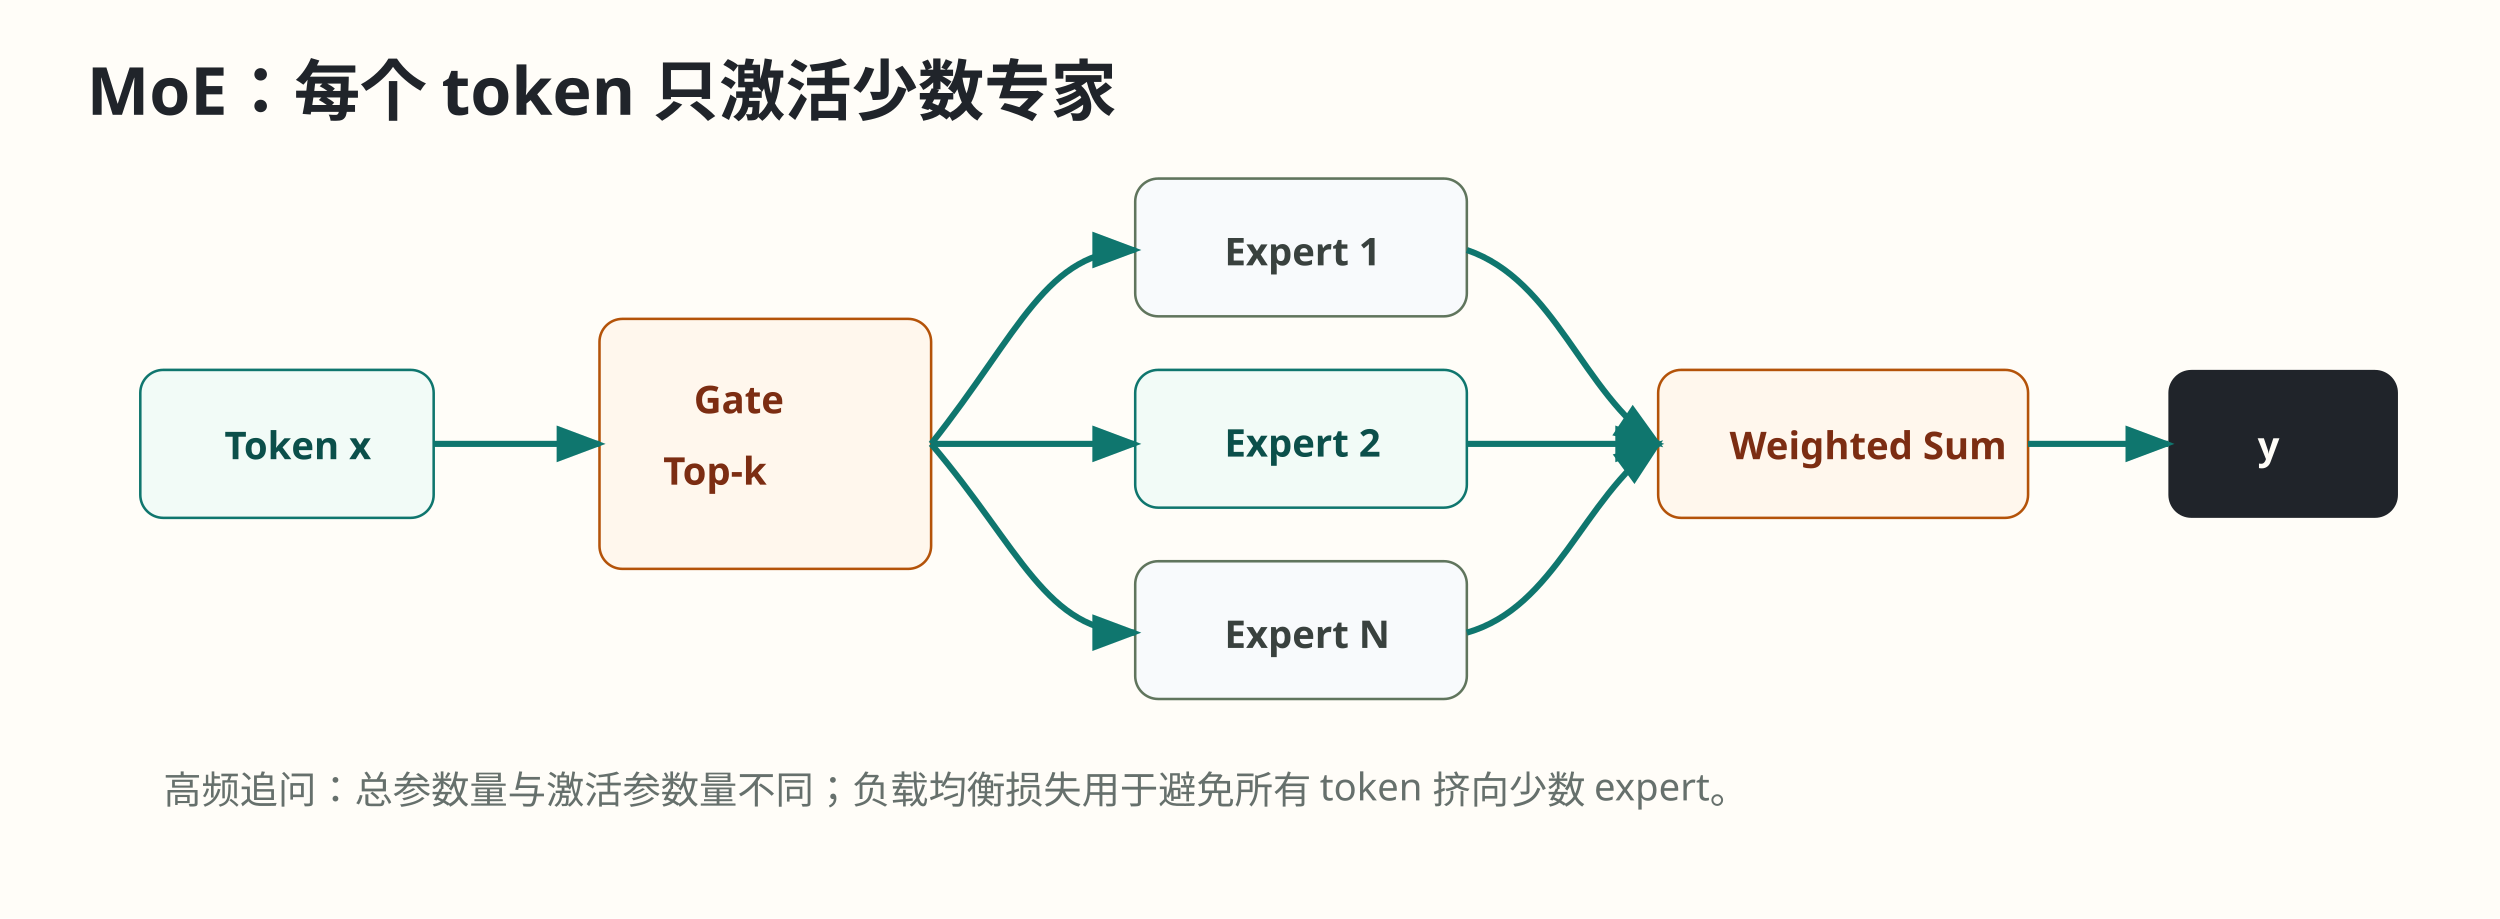
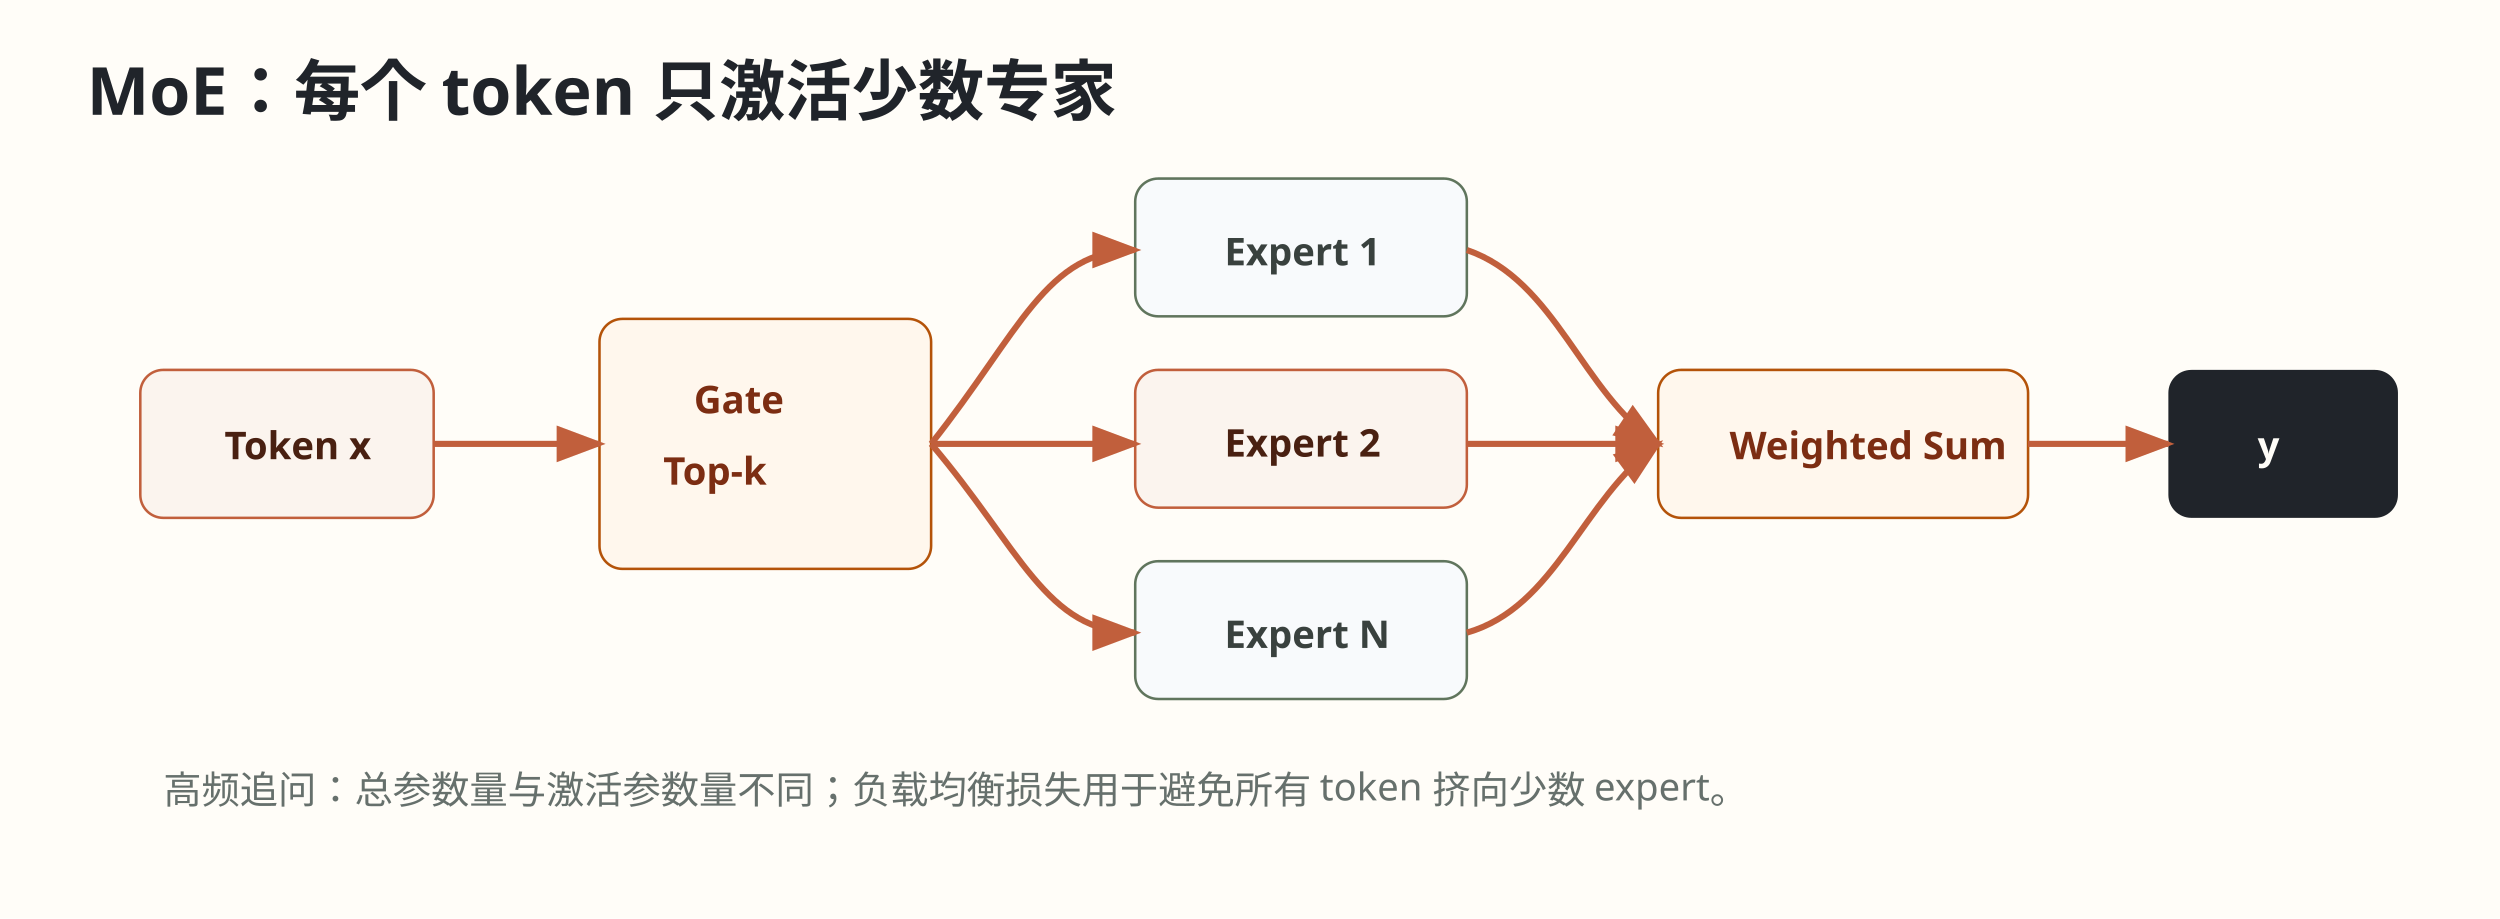
<svg xmlns="http://www.w3.org/2000/svg" width="980" height="360" viewBox="0 0 980 360" role="img" aria-label="MoE Top-k 路由图">
  <rect width="980" height="360" fill="#fffdf8" />
  <defs>
    <marker id="c" markerWidth="10" markerHeight="10" refX="7" refY="3" orient="auto">
-       <path d="M0,0 L0,6 L8,3 z" fill="#0f766e" />
+       <path d="M0,0 L0,6 L8,3 z" fill="#c15f3c" />
    </marker>
  </defs>
  <text x="34" y="45" font-family="PingFang SC, sans-serif" font-size="26" font-weight="800" fill="#20242a">MoE：每个 token 只激活少数专家</text>
  <g font-family="PingFang SC, sans-serif" font-size="15" font-weight="700">
-     <rect x="55" y="145" width="115" height="58" rx="9" fill="#f2fbf7" stroke="#0f766e" />
-     <text x="88" y="180" fill="#0b4f4a">Token x</text>
+     <rect x="55" y="145" width="115" height="58" rx="9" fill="#fbf4ee" stroke="#c15f3c" />
+     <text x="88" y="180" fill="#492011">Token x</text>
    <rect x="235" y="125" width="130" height="98" rx="9" fill="#fff7ed" stroke="#b45309" />
    <text x="272" y="162" fill="#7c2d12">Gate</text>
    <text x="260" y="190" fill="#7c2d12">Top-k</text>
    <rect x="445" y="70" width="130" height="54" rx="9" fill="#f8fafc" stroke="#60755d" />
    <text x="480" y="104" fill="#39413e">Expert 1</text>
-     <rect x="445" y="145" width="130" height="54" rx="9" fill="#f2fbf7" stroke="#0f766e" />
-     <text x="480" y="179" fill="#0b4f4a">Expert 2</text>
+     <rect x="445" y="145" width="130" height="54" rx="9" fill="#fbf4ee" stroke="#c15f3c" />
+     <text x="480" y="179" fill="#492011">Expert 2</text>
    <rect x="445" y="220" width="130" height="54" rx="9" fill="#f8fafc" stroke="#60755d" />
    <text x="480" y="254" fill="#39413e">Expert N</text>
    <rect x="650" y="145" width="145" height="58" rx="9" fill="#fff7ed" stroke="#b45309" />
    <text x="678" y="180" fill="#7c2d12">Weighted Sum</text>
    <rect x="850" y="145" width="90" height="58" rx="9" fill="#20242a" />
    <text x="885" y="180" fill="#fffdf8">y</text>
  </g>
-   <g stroke="#0f766e" stroke-width="2.4" fill="none" marker-end="url(#c)">
+   <g stroke="#c15f3c" stroke-width="2.4" fill="none" marker-end="url(#c)">
    <path d="M170 174 H235" />
    <path d="M365 174 C400 130, 410 98, 445 98" />
    <path d="M365 174 H445" />
    <path d="M365 174 C400 215, 410 248, 445 248" />
    <path d="M575 98 C610 110, 620 154, 650 174" />
    <path d="M575 174 H650" />
    <path d="M575 248 C610 238, 620 196, 650 174" />
    <path d="M795 174 H850" />
  </g>
  <text x="64" y="315" font-family="PingFang SC, sans-serif" font-size="15" fill="#66706c">高频追问：总参数量与激活参数量不同；负载均衡损失用于避免所有 token 挤向少数 expert。</text>
</svg>
